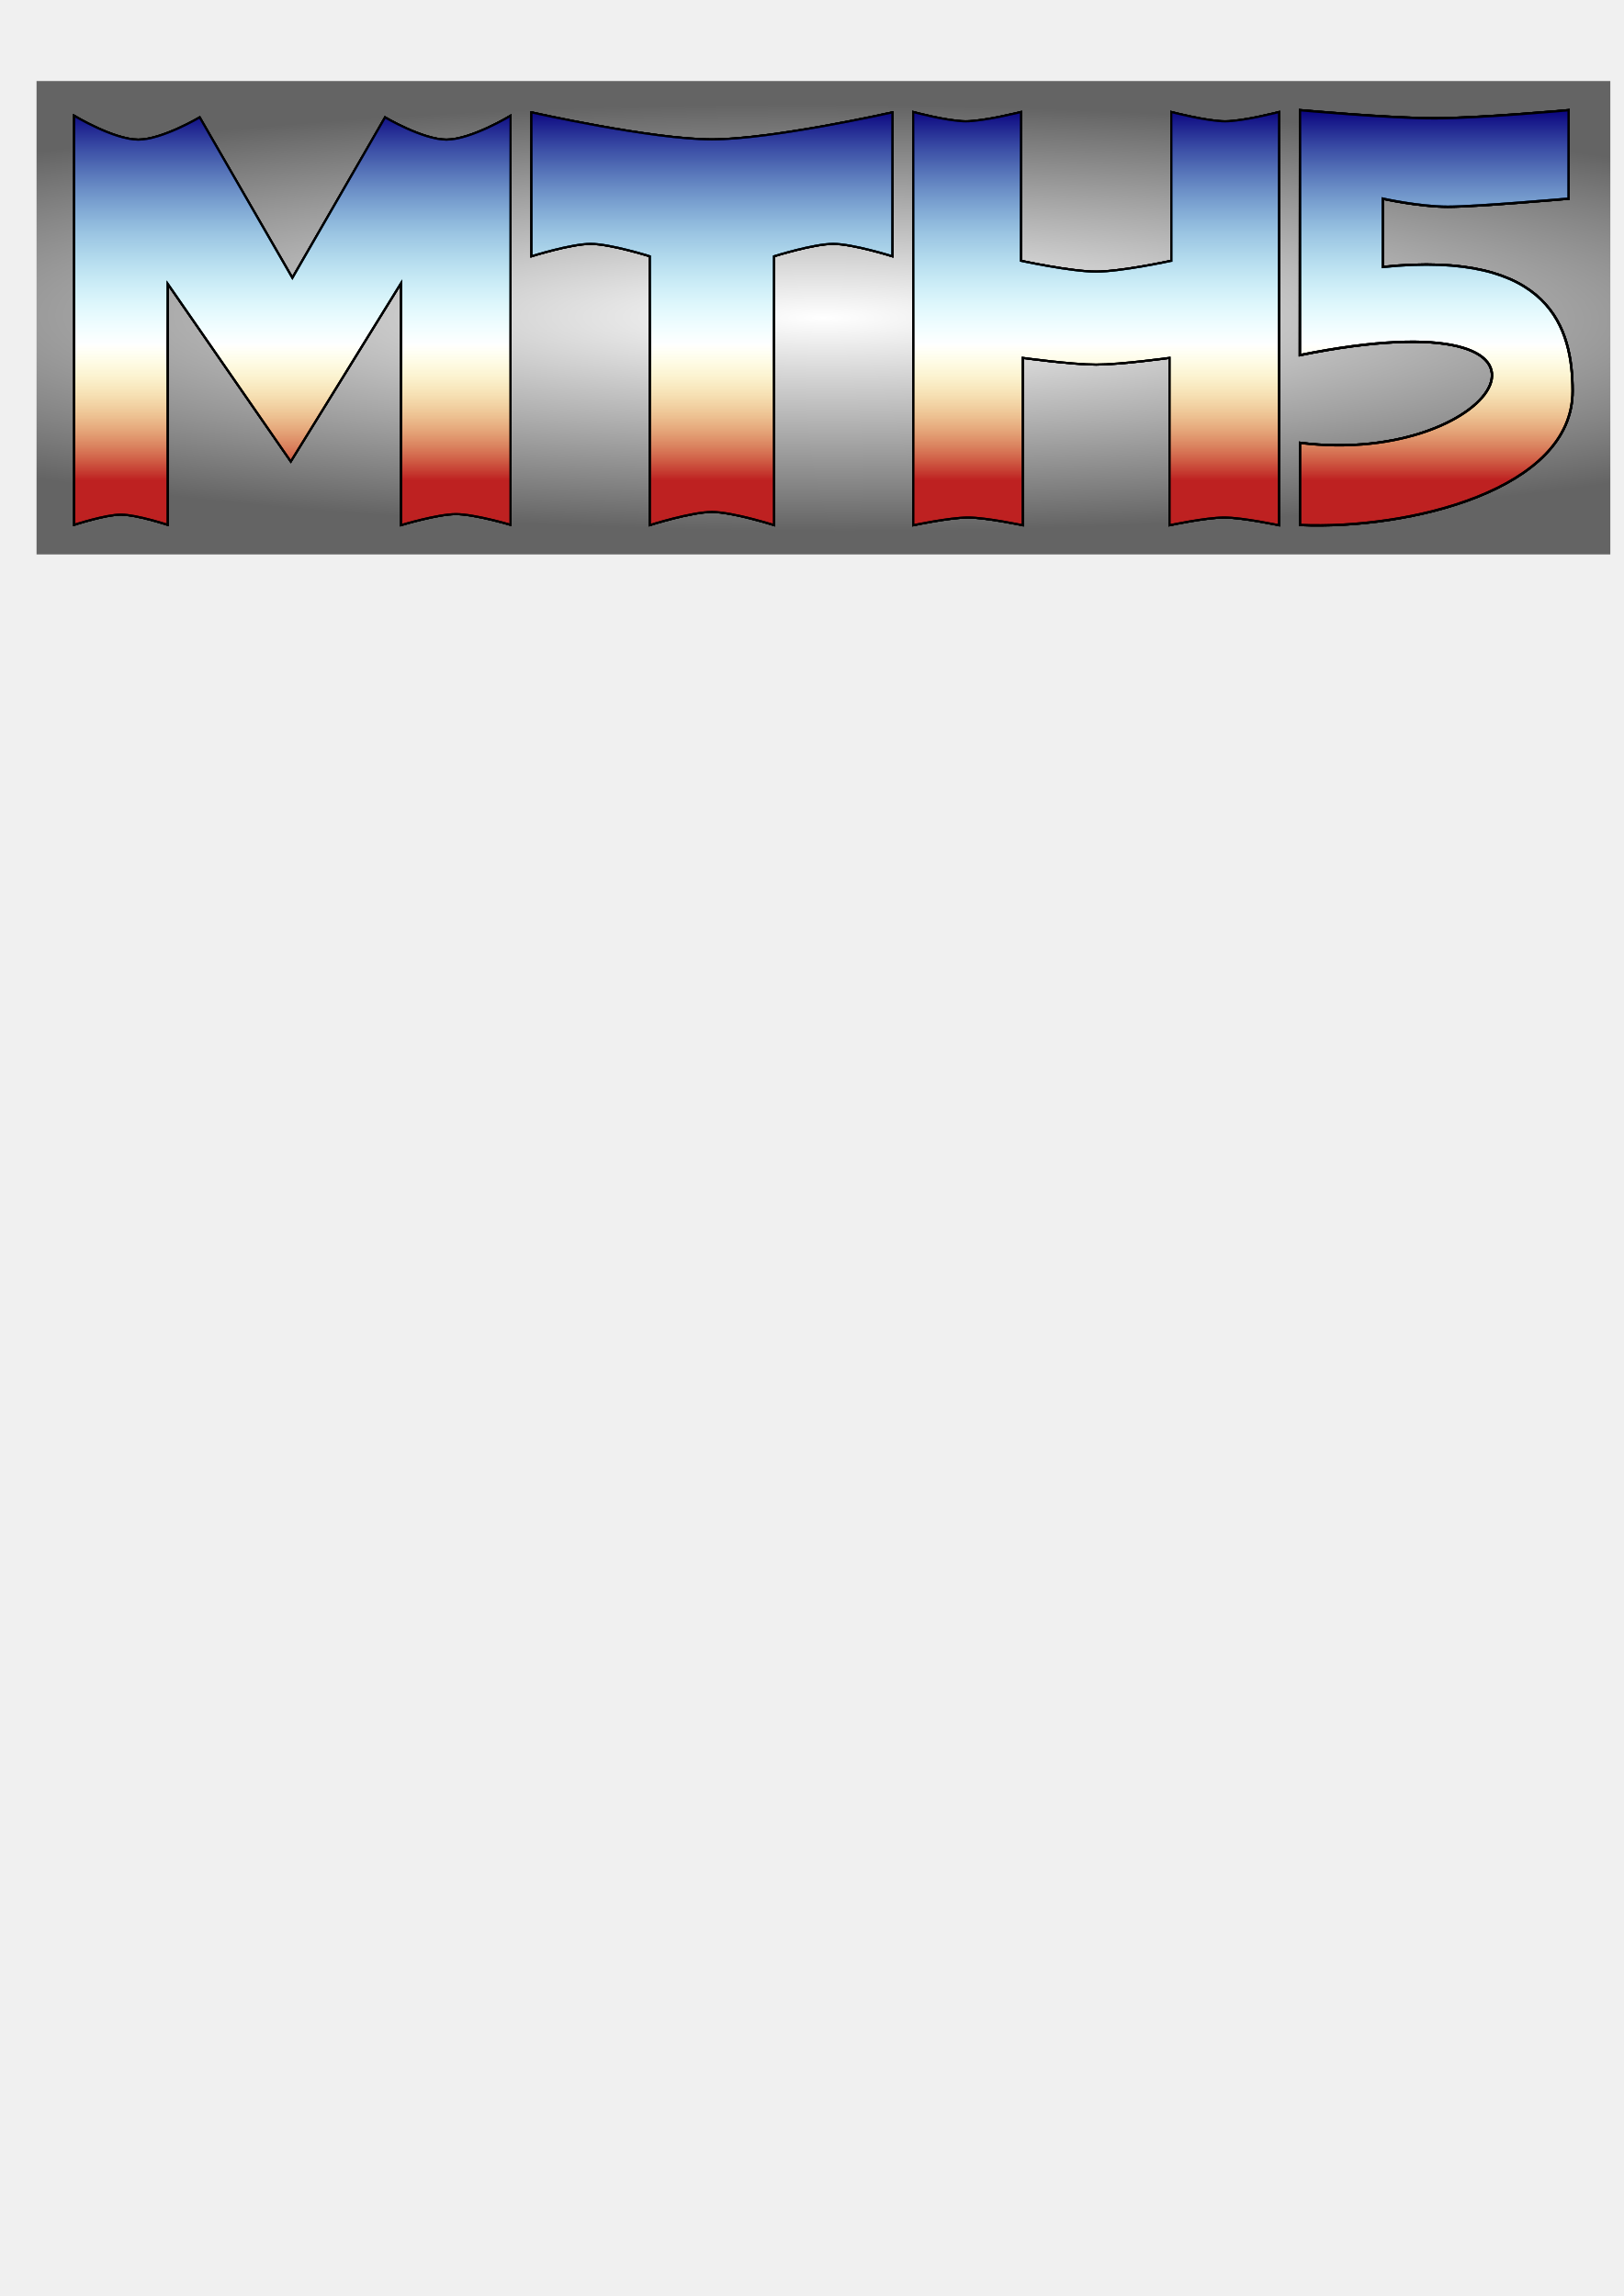
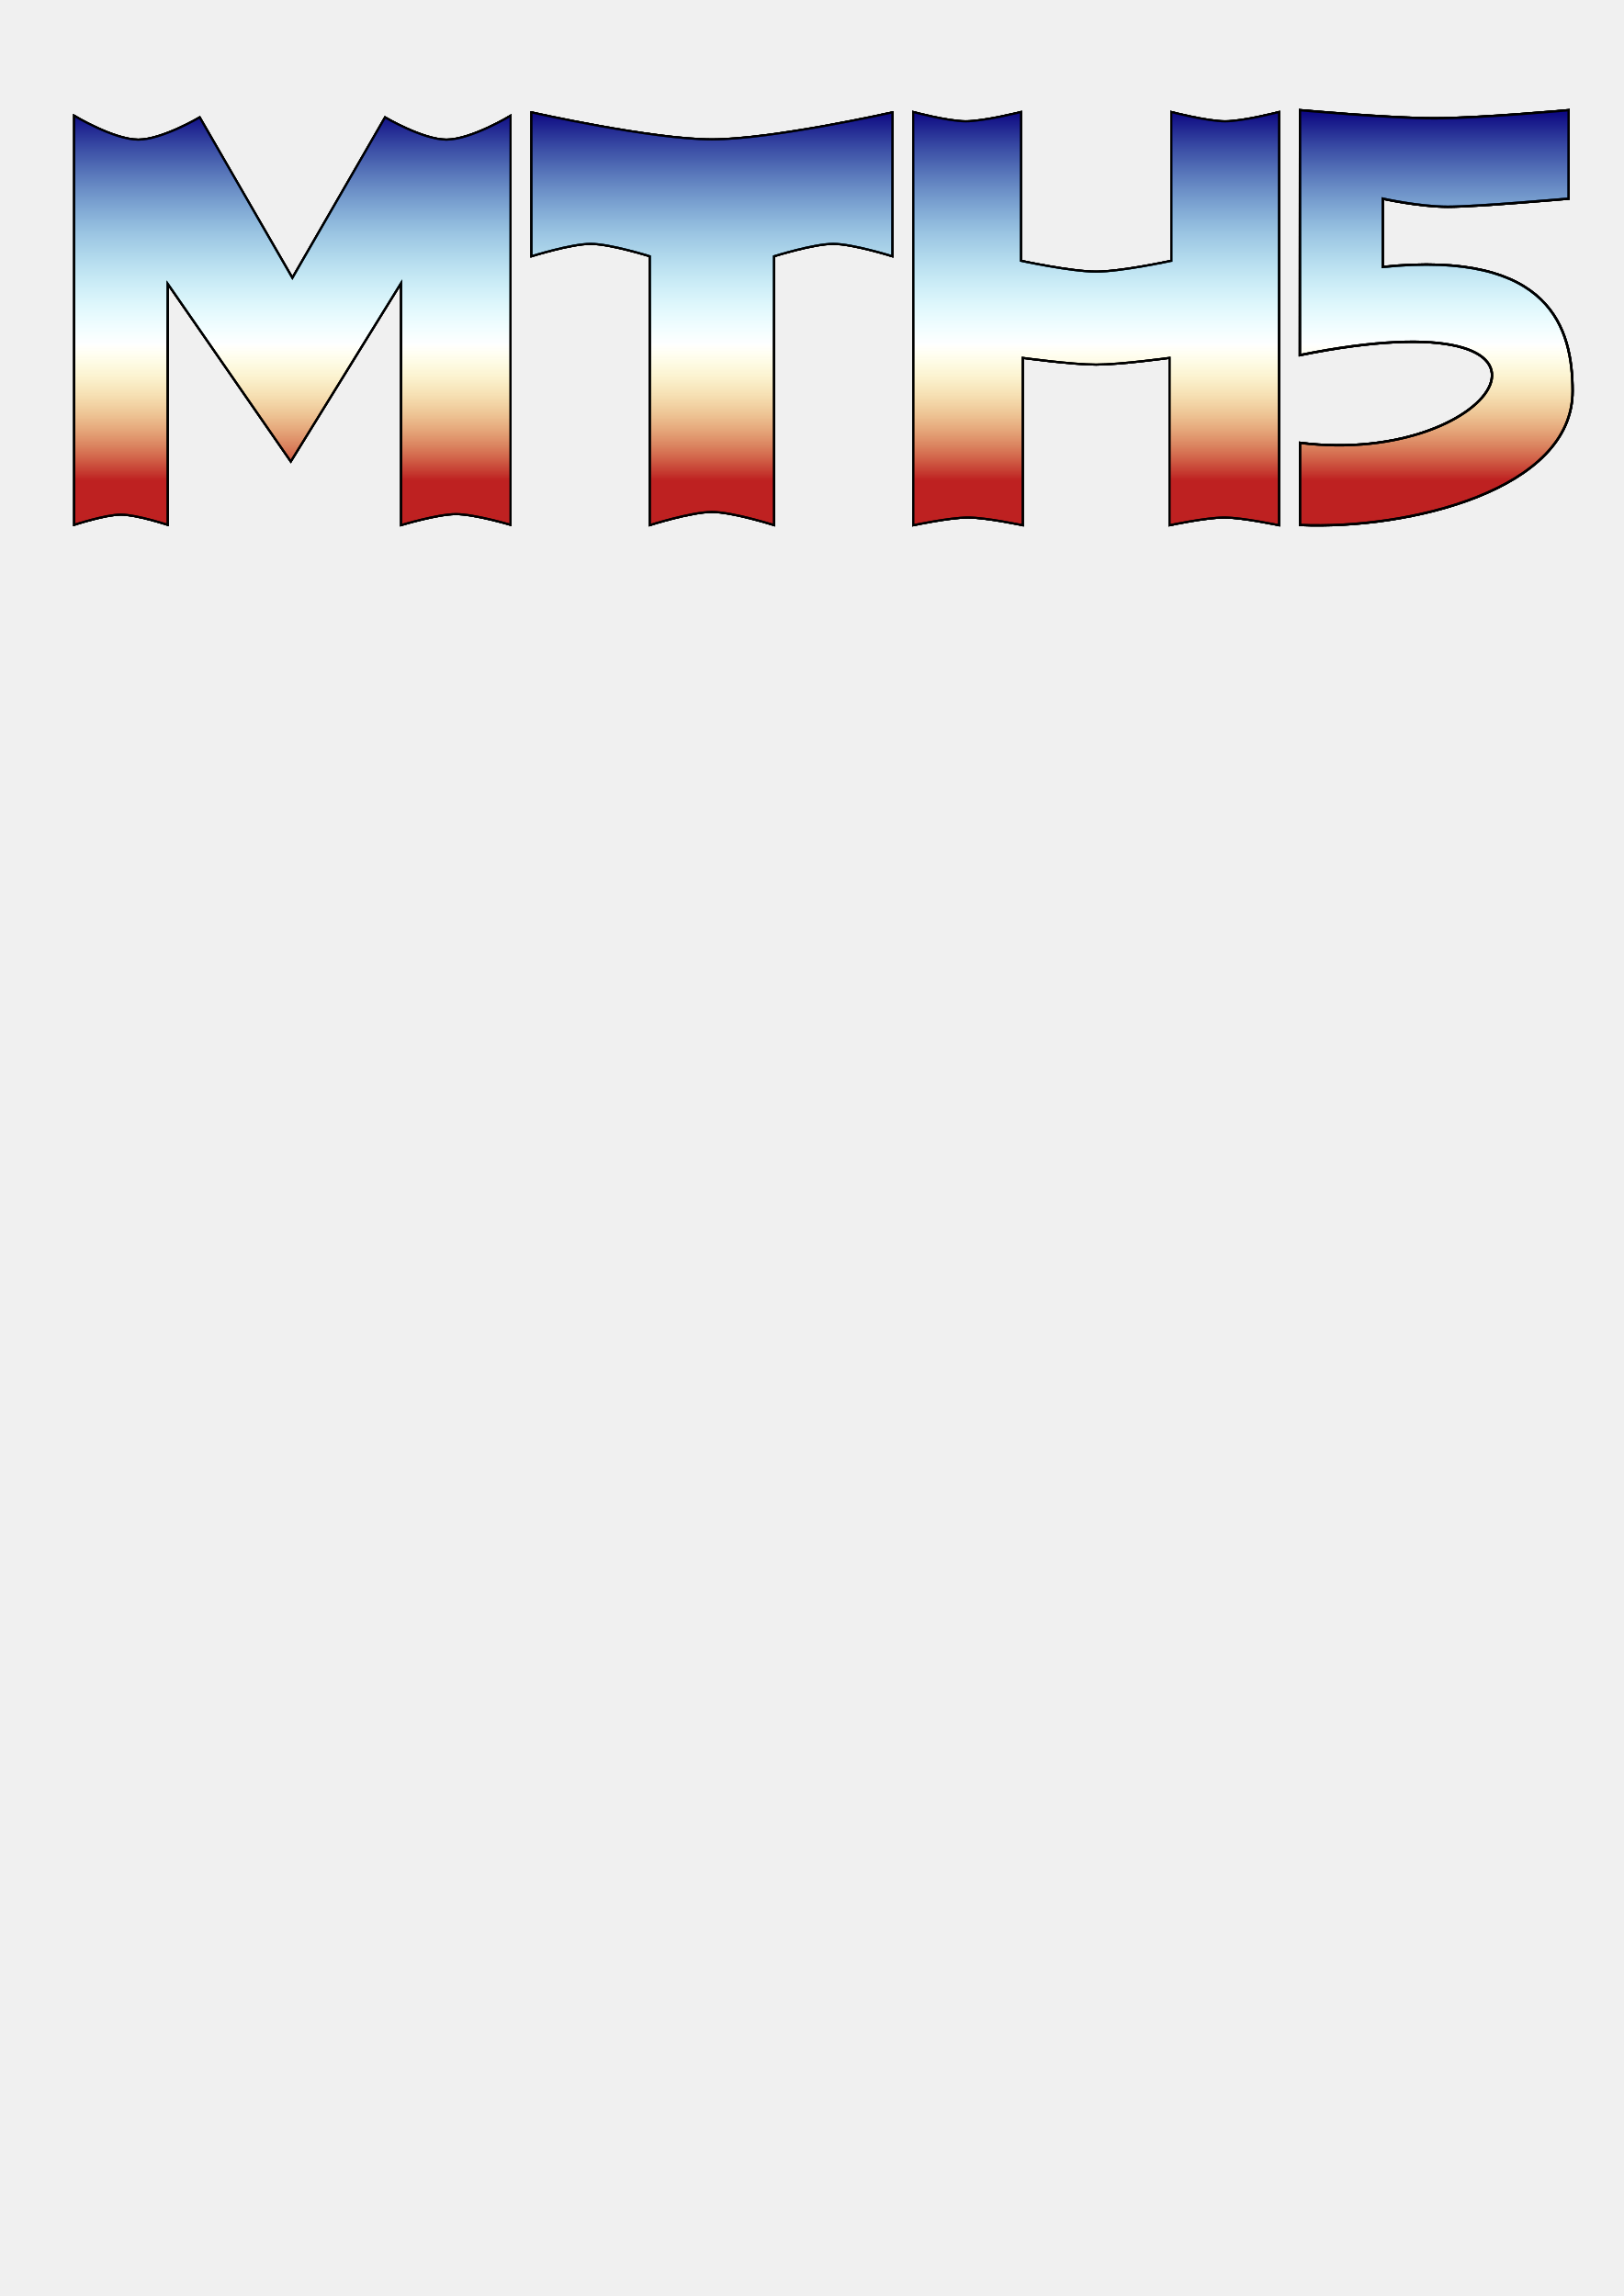
<svg xmlns="http://www.w3.org/2000/svg" xmlns:xlink="http://www.w3.org/1999/xlink" width="210mm" height="297mm" viewBox="0 0 210 297" version="1.1" id="svg8">
  <defs id="defs2">
-     <linearGradient id="linearGradient1622">
-       <stop style="stop-color:#ffffff;stop-opacity:1" offset="0" id="stop1618" />
-       <stop style="stop-color:#646464;stop-opacity:1" offset="1" id="stop1620" />
-     </linearGradient>
    <linearGradient id="linearGradient1383">
      <stop style="stop-color:#08007d;stop-opacity:1" offset="0" id="stop1379" />
      <stop style="stop-color:#49f7ff;stop-opacity:0" offset="1" id="stop1381" />
    </linearGradient>
    <linearGradient id="linearGradient1134">
      <stop id="stop1130" offset="0" style="stop-color:#08007d;stop-opacity:1" />
      <stop id="stop1132" offset="1" style="stop-color:#24d8ff;stop-opacity:0" />
    </linearGradient>
    <linearGradient id="linearGradient999">
      <stop style="stop-color:#be2121;stop-opacity:1" offset="0" id="stop995" />
      <stop style="stop-color:#ffff41;stop-opacity:0" offset="1" id="stop997" />
    </linearGradient>
    <linearGradient xlink:href="#linearGradient999" id="linearGradient1001" x1="99.697" y1="90.661" x2="99.697" y2="73.029" gradientUnits="userSpaceOnUse" />
    <linearGradient xlink:href="#linearGradient1134" id="linearGradient1120" x1="101.687" y1="42.612" x2="102.239" y2="67.936" gradientUnits="userSpaceOnUse" />
    <linearGradient xlink:href="#linearGradient1383" id="linearGradient1377" x1="104.144" y1="42.612" x2="104.144" y2="73.228" gradientUnits="userSpaceOnUse" />
    <linearGradient xlink:href="#linearGradient1383" id="linearGradient1385" gradientUnits="userSpaceOnUse" x1="104.144" y1="42.612" x2="104.144" y2="73.228" />
    <linearGradient xlink:href="#linearGradient1383" id="linearGradient1387" gradientUnits="userSpaceOnUse" x1="104.144" y1="42.612" x2="104.144" y2="73.228" />
    <linearGradient xlink:href="#linearGradient1383" id="linearGradient1389" gradientUnits="userSpaceOnUse" x1="104.144" y1="42.612" x2="104.144" y2="73.228" />
    <linearGradient xlink:href="#linearGradient1383" id="linearGradient1391" gradientUnits="userSpaceOnUse" x1="104.144" y1="42.612" x2="104.144" y2="73.228" />
    <linearGradient xlink:href="#linearGradient999" id="linearGradient1409" gradientUnits="userSpaceOnUse" x1="99.697" y1="90.661" x2="99.697" y2="73.029" />
    <linearGradient xlink:href="#linearGradient999" id="linearGradient1411" gradientUnits="userSpaceOnUse" x1="99.697" y1="90.661" x2="99.697" y2="73.029" />
    <linearGradient xlink:href="#linearGradient999" id="linearGradient1413" gradientUnits="userSpaceOnUse" x1="99.697" y1="90.661" x2="99.697" y2="73.029" />
    <linearGradient xlink:href="#linearGradient999" id="linearGradient1415" gradientUnits="userSpaceOnUse" x1="99.697" y1="90.661" x2="99.697" y2="73.029" />
-     <radialGradient xlink:href="#linearGradient1622" id="radialGradient1626" cx="106.117" cy="40.165" fx="106.117" fy="40.165" r="101.77" gradientTransform="matrix(1.551509,0.00499201,-8.7236309e-4,0.2711285,-58.10758,29.68017)" gradientUnits="userSpaceOnUse" />
  </defs>
  <g id="layer1">
-     <rect style="opacity:1;fill:url(#radialGradient1626);fill-opacity:1;stroke:none;stroke-width:0.106;stroke-linecap:round;stroke-linejoin:round;stroke-miterlimit:4;stroke-dasharray:none;stroke-dashoffset:0;stroke-opacity:1" id="rect1616" width="203.54" height="61.232" x="4.728" y="10.484" />
    <g id="g980-2" style="fill:url(#linearGradient1120);fill-opacity:1" />
    <g id="g1606" transform="translate(0.3779762,-98.65179)">
      <g style="fill:#ffffff" transform="translate(0.5669643,70.11458)" id="g1403-0">
        <g id="g980-9" style="fill:#ffffff;fill-opacity:1">
          <path id="path815-7" d="M 65.092,96.426 V 43.51 c 0,0 -5.104,3.09 -8.299,3.09 -3.055,0 -7.937,-2.881 -7.937,-2.881 L 36.87,64.48 24.883,43.719 c 0,0 -4.882,2.881 -7.937,2.881 -3.194,0 -8.299,-3.09 -8.299,-3.09 v 52.917 c 0,0 4.032,-1.323 6.048,-1.323 2.016,0 6.048,1.323 6.048,1.323 V 65.243 L 36.662,88.232 50.93,65.155 v 31.31 c 0,0 4.674,-1.416 7.081,-1.423 2.405,-0.006 7.081,1.384 7.081,1.384 z" style="fill:#ffffff;fill-opacity:1;stroke:#000000;stroke-width:0.265px;stroke-linecap:butt;stroke-linejoin:miter;stroke-opacity:1" />
          <path id="path832-6-6" d="M 114.47,43.074 V 61.689 c 0,0 -5.103,-1.606 -7.654,-1.606 -2.551,0 -7.654,1.606 -7.654,1.606 v 34.774 c 0,0 -5.355,-1.701 -8.032,-1.701 -2.677,0 -8.032,1.701 -8.032,1.701 V 61.689 c 0,0 -5.103,-1.606 -7.654,-1.606 -2.551,0 -7.654,1.606 -7.654,1.606 V 43.074 c 0,0 15.56,3.496 23.34,3.496 7.78,-10e-7 23.34,-3.496 23.34,-3.496 z" style="fill:#ffffff;fill-opacity:1;stroke:#000000;stroke-width:0.265px;stroke-linecap:butt;stroke-linejoin:miter;stroke-opacity:1" />
          <path id="path957-8-0" d="M 150.544,62.27 V 43.027 c 0,0 4.609,1.203 6.965,1.203 2.356,0 6.965,-1.203 6.965,-1.203 v 53.454 c 0,0 -4.722,-1.002 -7.083,-1.002 -2.361,0 -7.083,1.002 -7.083,1.002 V 74.832 c 0,0 -6.325,0.869 -9.488,0.869 -3.163,0 -9.488,-0.869 -9.488,-0.869 v 21.649 c 0,0 -4.722,-1.002 -7.083,-1.002 -2.361,0 -7.083,1.002 -7.083,1.002 V 43.027 c 0,0 4.409,1.191 6.765,1.203 2.356,0.011 7.166,-1.203 7.166,-1.203 v 19.243 c 0,0 6.482,1.403 9.723,1.403 3.241,0 9.723,-1.403 9.723,-1.403 z" style="fill:#ffffff;fill-opacity:1;stroke:#000000;stroke-width:0.265px;stroke-linecap:butt;stroke-linejoin:miter;stroke-opacity:1" />
          <path id="path974-8" d="m 201.933,42.791 c 0,0 -11.581,1.049 -17.371,1.049 -5.79,0 -17.371,-1.049 -17.371,-1.049 l -0.019,31.684 c 39.662,-8.005 25.909,14.555 0.019,11.347 v 10.626 c 14.095,0.615 35.298,-4.531 35.251,-17.354 -0.015,-7.932 -2.719,-18.257 -24.56,-16.027 v -8.835 c 0,0 4.72,1.049 8.426,1.049 3.705,0 15.626,-1.049 15.626,-1.049 z" style="fill:#ffffff;fill-opacity:1;stroke:#000000;stroke-width:0.299px;stroke-linecap:butt;stroke-linejoin:miter;stroke-opacity:1" />
        </g>
        <g id="g980-4-7" style="fill:#ffffff;fill-opacity:1">
          <path id="path815-8-7" d="M 65.092,96.426 V 43.51 c 0,0 -5.104,3.09 -8.299,3.09 -3.055,0 -7.937,-2.881 -7.937,-2.881 L 36.87,64.48 24.883,43.719 c 0,0 -4.882,2.881 -7.937,2.881 -3.194,0 -8.299,-3.09 -8.299,-3.09 v 52.917 c 0,0 4.032,-1.323 6.048,-1.323 2.016,0 6.048,1.323 6.048,1.323 V 65.243 L 36.662,88.232 50.93,65.155 v 31.31 c 0,0 4.674,-1.416 7.081,-1.423 2.405,-0.006 7.081,1.384 7.081,1.384 z" style="fill:#ffffff;fill-opacity:1;stroke:#000000;stroke-width:0.265px;stroke-linecap:butt;stroke-linejoin:miter;stroke-opacity:1" />
          <path id="path832-6-9-1" d="M 114.47,43.074 V 61.689 c 0,0 -5.103,-1.606 -7.654,-1.606 -2.551,0 -7.654,1.606 -7.654,1.606 v 34.774 c 0,0 -5.355,-1.701 -8.032,-1.701 -2.677,0 -8.032,1.701 -8.032,1.701 V 61.689 c 0,0 -5.103,-1.606 -7.654,-1.606 -2.551,0 -7.654,1.606 -7.654,1.606 V 43.074 c 0,0 15.56,3.496 23.34,3.496 7.78,-10e-7 23.34,-3.496 23.34,-3.496 z" style="fill:#ffffff;fill-opacity:1;stroke:#000000;stroke-width:0.265px;stroke-linecap:butt;stroke-linejoin:miter;stroke-opacity:1" />
          <path id="path957-8-5-4" d="M 150.544,62.27 V 43.027 c 0,0 4.609,1.203 6.965,1.203 2.356,0 6.965,-1.203 6.965,-1.203 v 53.454 c 0,0 -4.722,-1.002 -7.083,-1.002 -2.361,0 -7.083,1.002 -7.083,1.002 V 74.832 c 0,0 -6.325,0.869 -9.488,0.869 -3.163,0 -9.488,-0.869 -9.488,-0.869 v 21.649 c 0,0 -4.722,-1.002 -7.083,-1.002 -2.361,0 -7.083,1.002 -7.083,1.002 V 43.027 c 0,0 4.409,1.191 6.765,1.203 2.356,0.011 7.166,-1.203 7.166,-1.203 v 19.243 c 0,0 6.482,1.403 9.723,1.403 3.241,0 9.723,-1.403 9.723,-1.403 z" style="fill:#ffffff;fill-opacity:1;stroke:#000000;stroke-width:0.265px;stroke-linecap:butt;stroke-linejoin:miter;stroke-opacity:1" />
          <path id="path974-6-9" d="m 201.933,42.791 c 0,0 -11.581,1.049 -17.371,1.049 -5.79,0 -17.371,-1.049 -17.371,-1.049 l -0.019,31.684 c 39.662,-8.005 25.909,14.555 0.019,11.347 v 10.626 c 14.095,0.615 35.298,-4.531 35.251,-17.354 -0.015,-7.932 -2.719,-18.257 -24.56,-16.027 v -8.835 c 0,0 4.72,1.049 8.426,1.049 3.705,0 15.626,-1.049 15.626,-1.049 z" style="fill:#ffffff;fill-opacity:1;stroke:#000000;stroke-width:0.299px;stroke-linecap:butt;stroke-linejoin:miter;stroke-opacity:1" />
        </g>
      </g>
      <g transform="translate(0.5669643,70.11458)" id="g1403">
        <g id="g980" style="fill:url(#linearGradient1001);fill-opacity:1">
          <path id="path815" d="M 65.092,96.426 V 43.51 c 0,0 -5.104,3.09 -8.299,3.09 -3.055,0 -7.937,-2.881 -7.937,-2.881 L 36.87,64.48 24.883,43.719 c 0,0 -4.882,2.881 -7.937,2.881 -3.194,0 -8.299,-3.09 -8.299,-3.09 v 52.917 c 0,0 4.032,-1.323 6.048,-1.323 2.016,0 6.048,1.323 6.048,1.323 V 65.243 L 36.662,88.232 50.93,65.155 v 31.31 c 0,0 4.674,-1.416 7.081,-1.423 2.405,-0.006 7.081,1.384 7.081,1.384 z" style="fill:url(#linearGradient1409);fill-opacity:1;stroke:#000000;stroke-width:0.265px;stroke-linecap:butt;stroke-linejoin:miter;stroke-opacity:1" />
          <path id="path832-6" d="M 114.47,43.074 V 61.689 c 0,0 -5.103,-1.606 -7.654,-1.606 -2.551,0 -7.654,1.606 -7.654,1.606 v 34.774 c 0,0 -5.355,-1.701 -8.032,-1.701 -2.677,0 -8.032,1.701 -8.032,1.701 V 61.689 c 0,0 -5.103,-1.606 -7.654,-1.606 -2.551,0 -7.654,1.606 -7.654,1.606 V 43.074 c 0,0 15.56,3.496 23.34,3.496 7.78,-10e-7 23.34,-3.496 23.34,-3.496 z" style="fill:url(#linearGradient1411);fill-opacity:1;stroke:#000000;stroke-width:0.265px;stroke-linecap:butt;stroke-linejoin:miter;stroke-opacity:1" />
          <path id="path957-8" d="M 150.544,62.27 V 43.027 c 0,0 4.609,1.203 6.965,1.203 2.356,0 6.965,-1.203 6.965,-1.203 v 53.454 c 0,0 -4.722,-1.002 -7.083,-1.002 -2.361,0 -7.083,1.002 -7.083,1.002 V 74.832 c 0,0 -6.325,0.869 -9.488,0.869 -3.163,0 -9.488,-0.869 -9.488,-0.869 v 21.649 c 0,0 -4.722,-1.002 -7.083,-1.002 -2.361,0 -7.083,1.002 -7.083,1.002 V 43.027 c 0,0 4.409,1.191 6.765,1.203 2.356,0.011 7.166,-1.203 7.166,-1.203 v 19.243 c 0,0 6.482,1.403 9.723,1.403 3.241,0 9.723,-1.403 9.723,-1.403 z" style="fill:url(#linearGradient1413);fill-opacity:1;stroke:#000000;stroke-width:0.265px;stroke-linecap:butt;stroke-linejoin:miter;stroke-opacity:1" />
          <path id="path974" d="m 201.933,42.791 c 0,0 -11.581,1.049 -17.371,1.049 -5.79,0 -17.371,-1.049 -17.371,-1.049 l -0.019,31.684 c 39.662,-8.005 25.909,14.555 0.019,11.347 v 10.626 c 14.095,0.615 35.298,-4.531 35.251,-17.354 -0.015,-7.932 -2.719,-18.257 -24.56,-16.027 v -8.835 c 0,0 4.72,1.049 8.426,1.049 3.705,0 15.626,-1.049 15.626,-1.049 z" style="fill:url(#linearGradient1415);fill-opacity:1;stroke:#000000;stroke-width:0.299px;stroke-linecap:butt;stroke-linejoin:miter;stroke-opacity:1" />
        </g>
        <g id="g980-4" style="fill:url(#linearGradient1377);fill-opacity:1">
          <path id="path815-8" d="M 65.092,96.426 V 43.51 c 0,0 -5.104,3.09 -8.299,3.09 -3.055,0 -7.937,-2.881 -7.937,-2.881 L 36.87,64.48 24.883,43.719 c 0,0 -4.882,2.881 -7.937,2.881 -3.194,0 -8.299,-3.09 -8.299,-3.09 v 52.917 c 0,0 4.032,-1.323 6.048,-1.323 2.016,0 6.048,1.323 6.048,1.323 V 65.243 L 36.662,88.232 50.93,65.155 v 31.31 c 0,0 4.674,-1.416 7.081,-1.423 2.405,-0.006 7.081,1.384 7.081,1.384 z" style="fill:url(#linearGradient1385);fill-opacity:1;stroke:#000000;stroke-width:0.265px;stroke-linecap:butt;stroke-linejoin:miter;stroke-opacity:1" />
          <path id="path832-6-9" d="M 114.47,43.074 V 61.689 c 0,0 -5.103,-1.606 -7.654,-1.606 -2.551,0 -7.654,1.606 -7.654,1.606 v 34.774 c 0,0 -5.355,-1.701 -8.032,-1.701 -2.677,0 -8.032,1.701 -8.032,1.701 V 61.689 c 0,0 -5.103,-1.606 -7.654,-1.606 -2.551,0 -7.654,1.606 -7.654,1.606 V 43.074 c 0,0 15.56,3.496 23.34,3.496 7.78,-10e-7 23.34,-3.496 23.34,-3.496 z" style="fill:url(#linearGradient1387);fill-opacity:1;stroke:#000000;stroke-width:0.265px;stroke-linecap:butt;stroke-linejoin:miter;stroke-opacity:1" />
          <path id="path957-8-5" d="M 150.544,62.27 V 43.027 c 0,0 4.609,1.203 6.965,1.203 2.356,0 6.965,-1.203 6.965,-1.203 v 53.454 c 0,0 -4.722,-1.002 -7.083,-1.002 -2.361,0 -7.083,1.002 -7.083,1.002 V 74.832 c 0,0 -6.325,0.869 -9.488,0.869 -3.163,0 -9.488,-0.869 -9.488,-0.869 v 21.649 c 0,0 -4.722,-1.002 -7.083,-1.002 -2.361,0 -7.083,1.002 -7.083,1.002 V 43.027 c 0,0 4.409,1.191 6.765,1.203 2.356,0.011 7.166,-1.203 7.166,-1.203 v 19.243 c 0,0 6.482,1.403 9.723,1.403 3.241,0 9.723,-1.403 9.723,-1.403 z" style="fill:url(#linearGradient1389);fill-opacity:1;stroke:#000000;stroke-width:0.265px;stroke-linecap:butt;stroke-linejoin:miter;stroke-opacity:1" />
          <path id="path974-6" d="m 201.933,42.791 c 0,0 -11.581,1.049 -17.371,1.049 -5.79,0 -17.371,-1.049 -17.371,-1.049 l -0.019,31.684 c 39.662,-8.005 25.909,14.555 0.019,11.347 v 10.626 c 14.095,0.615 35.298,-4.531 35.251,-17.354 -0.015,-7.932 -2.719,-18.257 -24.56,-16.027 v -8.835 c 0,0 4.72,1.049 8.426,1.049 3.705,0 15.626,-1.049 15.626,-1.049 z" style="fill:url(#linearGradient1391);fill-opacity:1;stroke:#000000;stroke-width:0.299px;stroke-linecap:butt;stroke-linejoin:miter;stroke-opacity:1" />
        </g>
      </g>
    </g>
  </g>
</svg>
